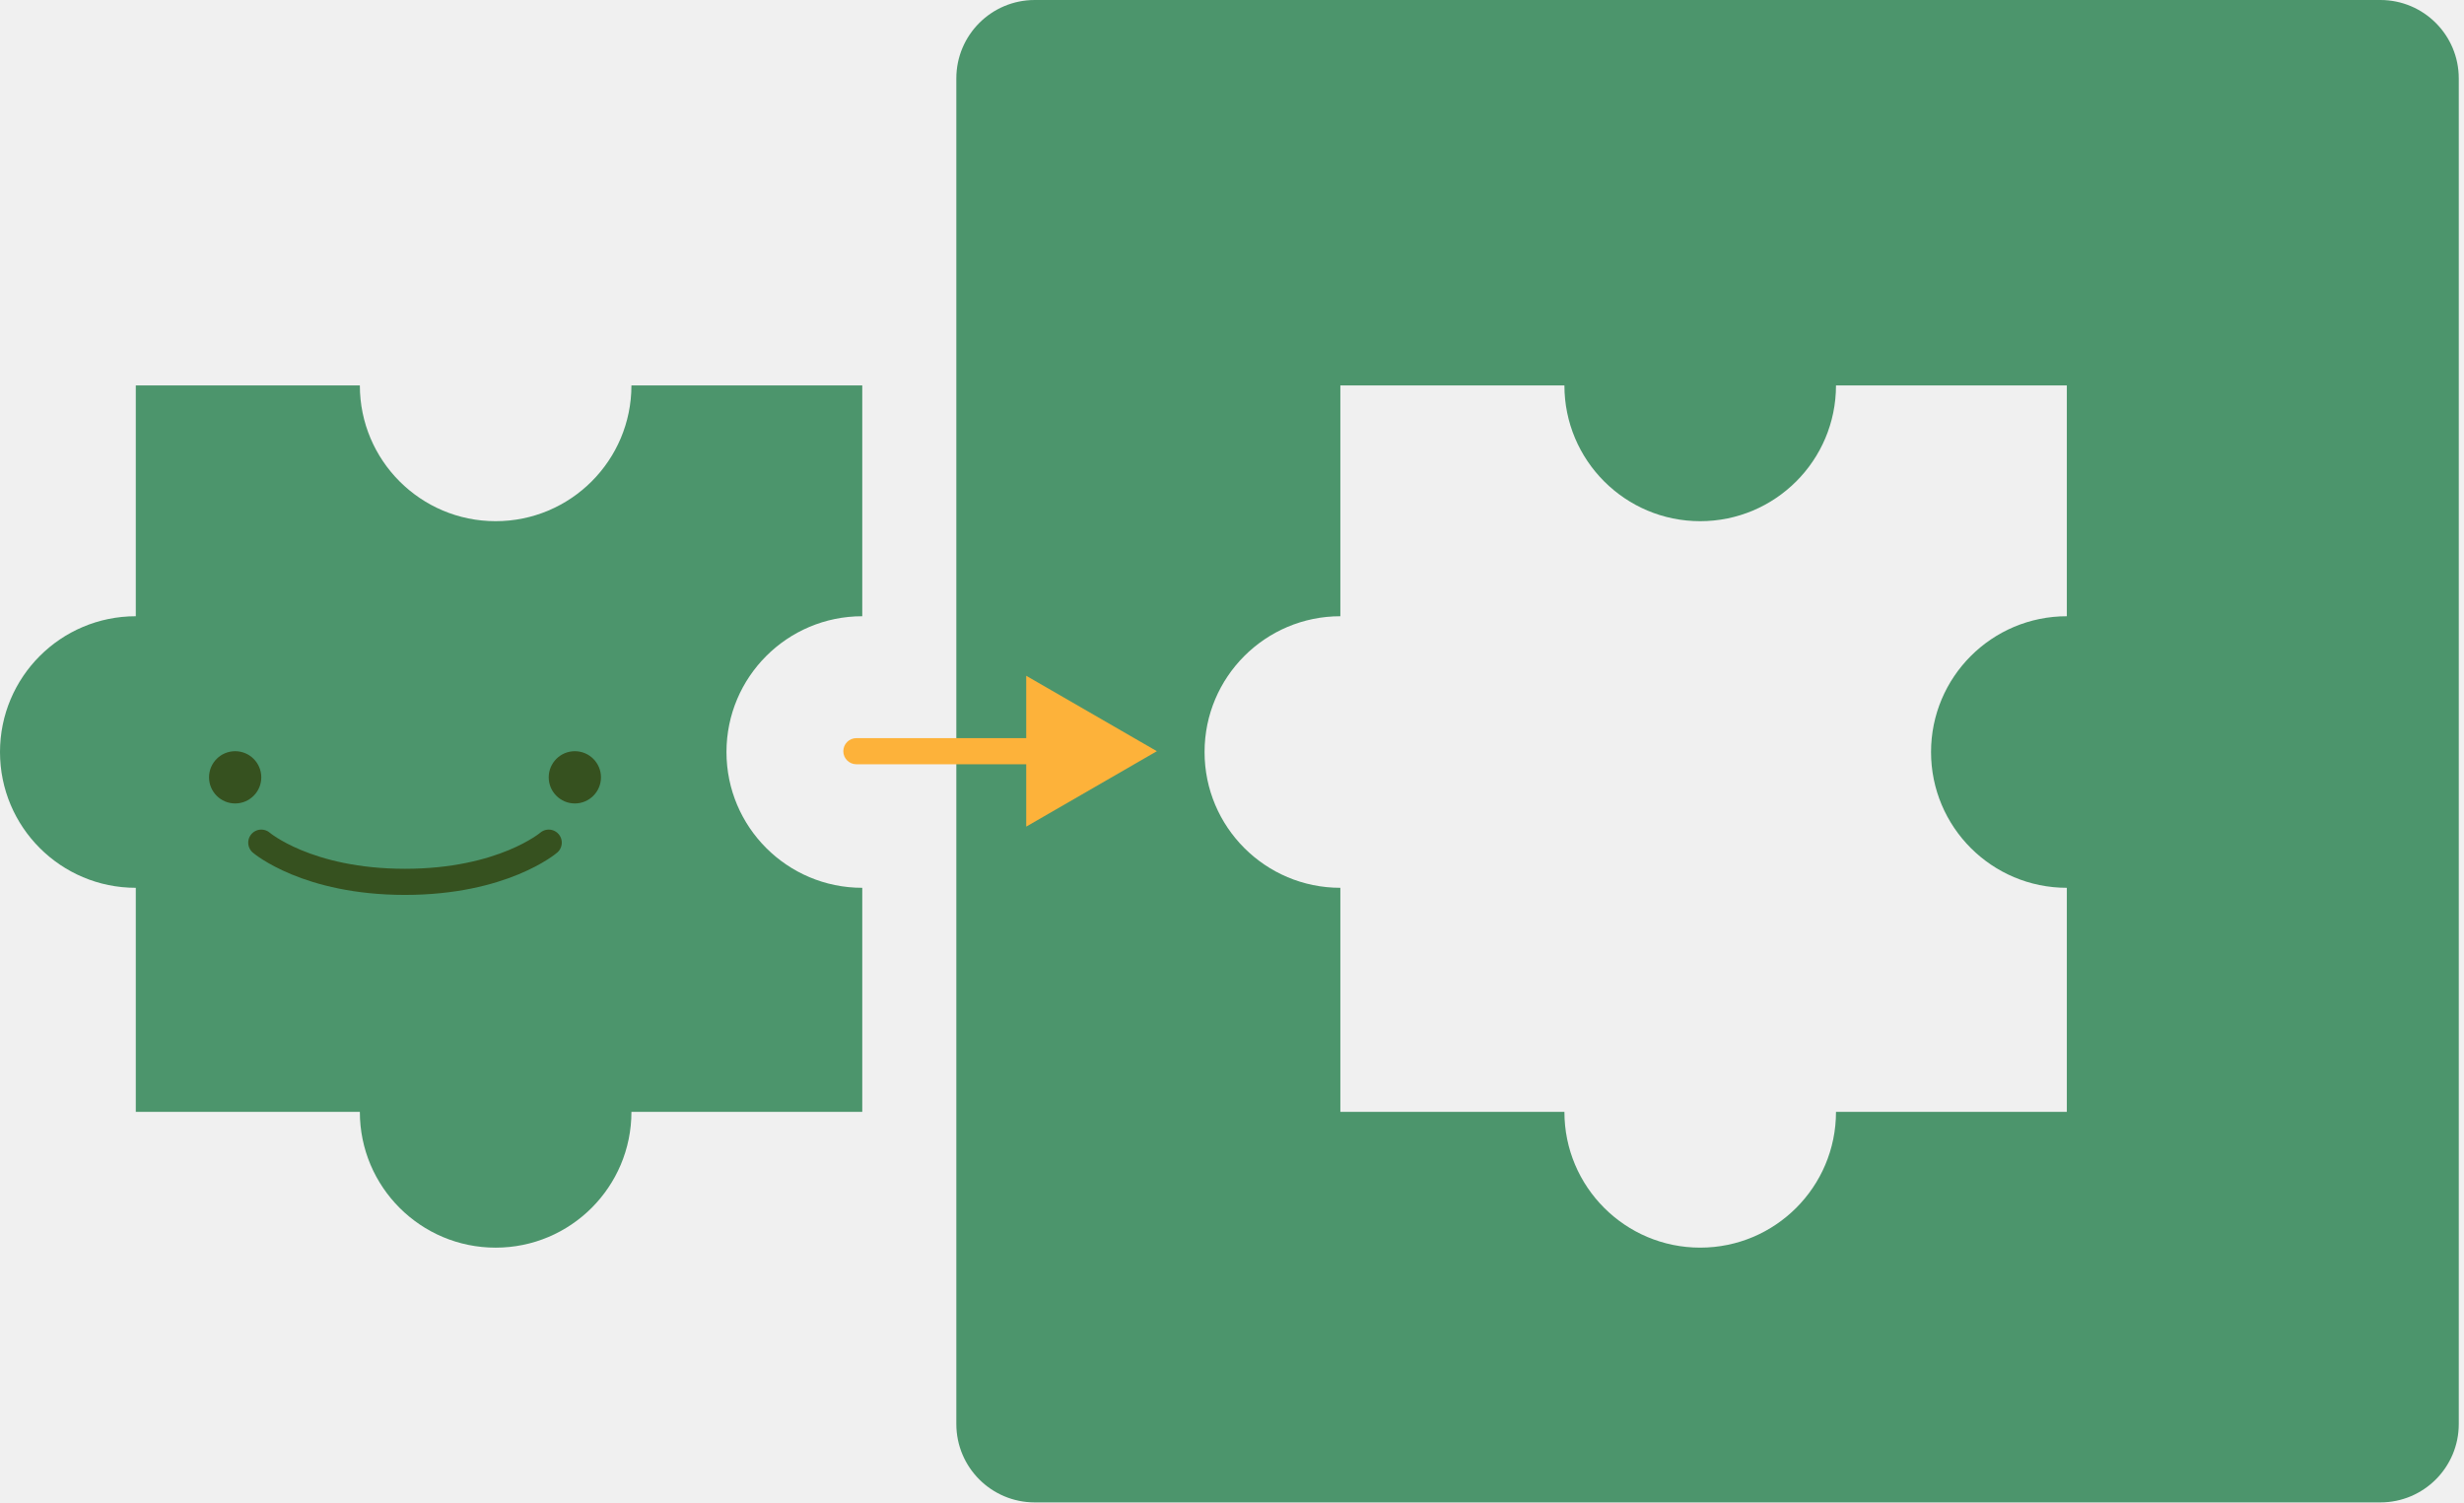
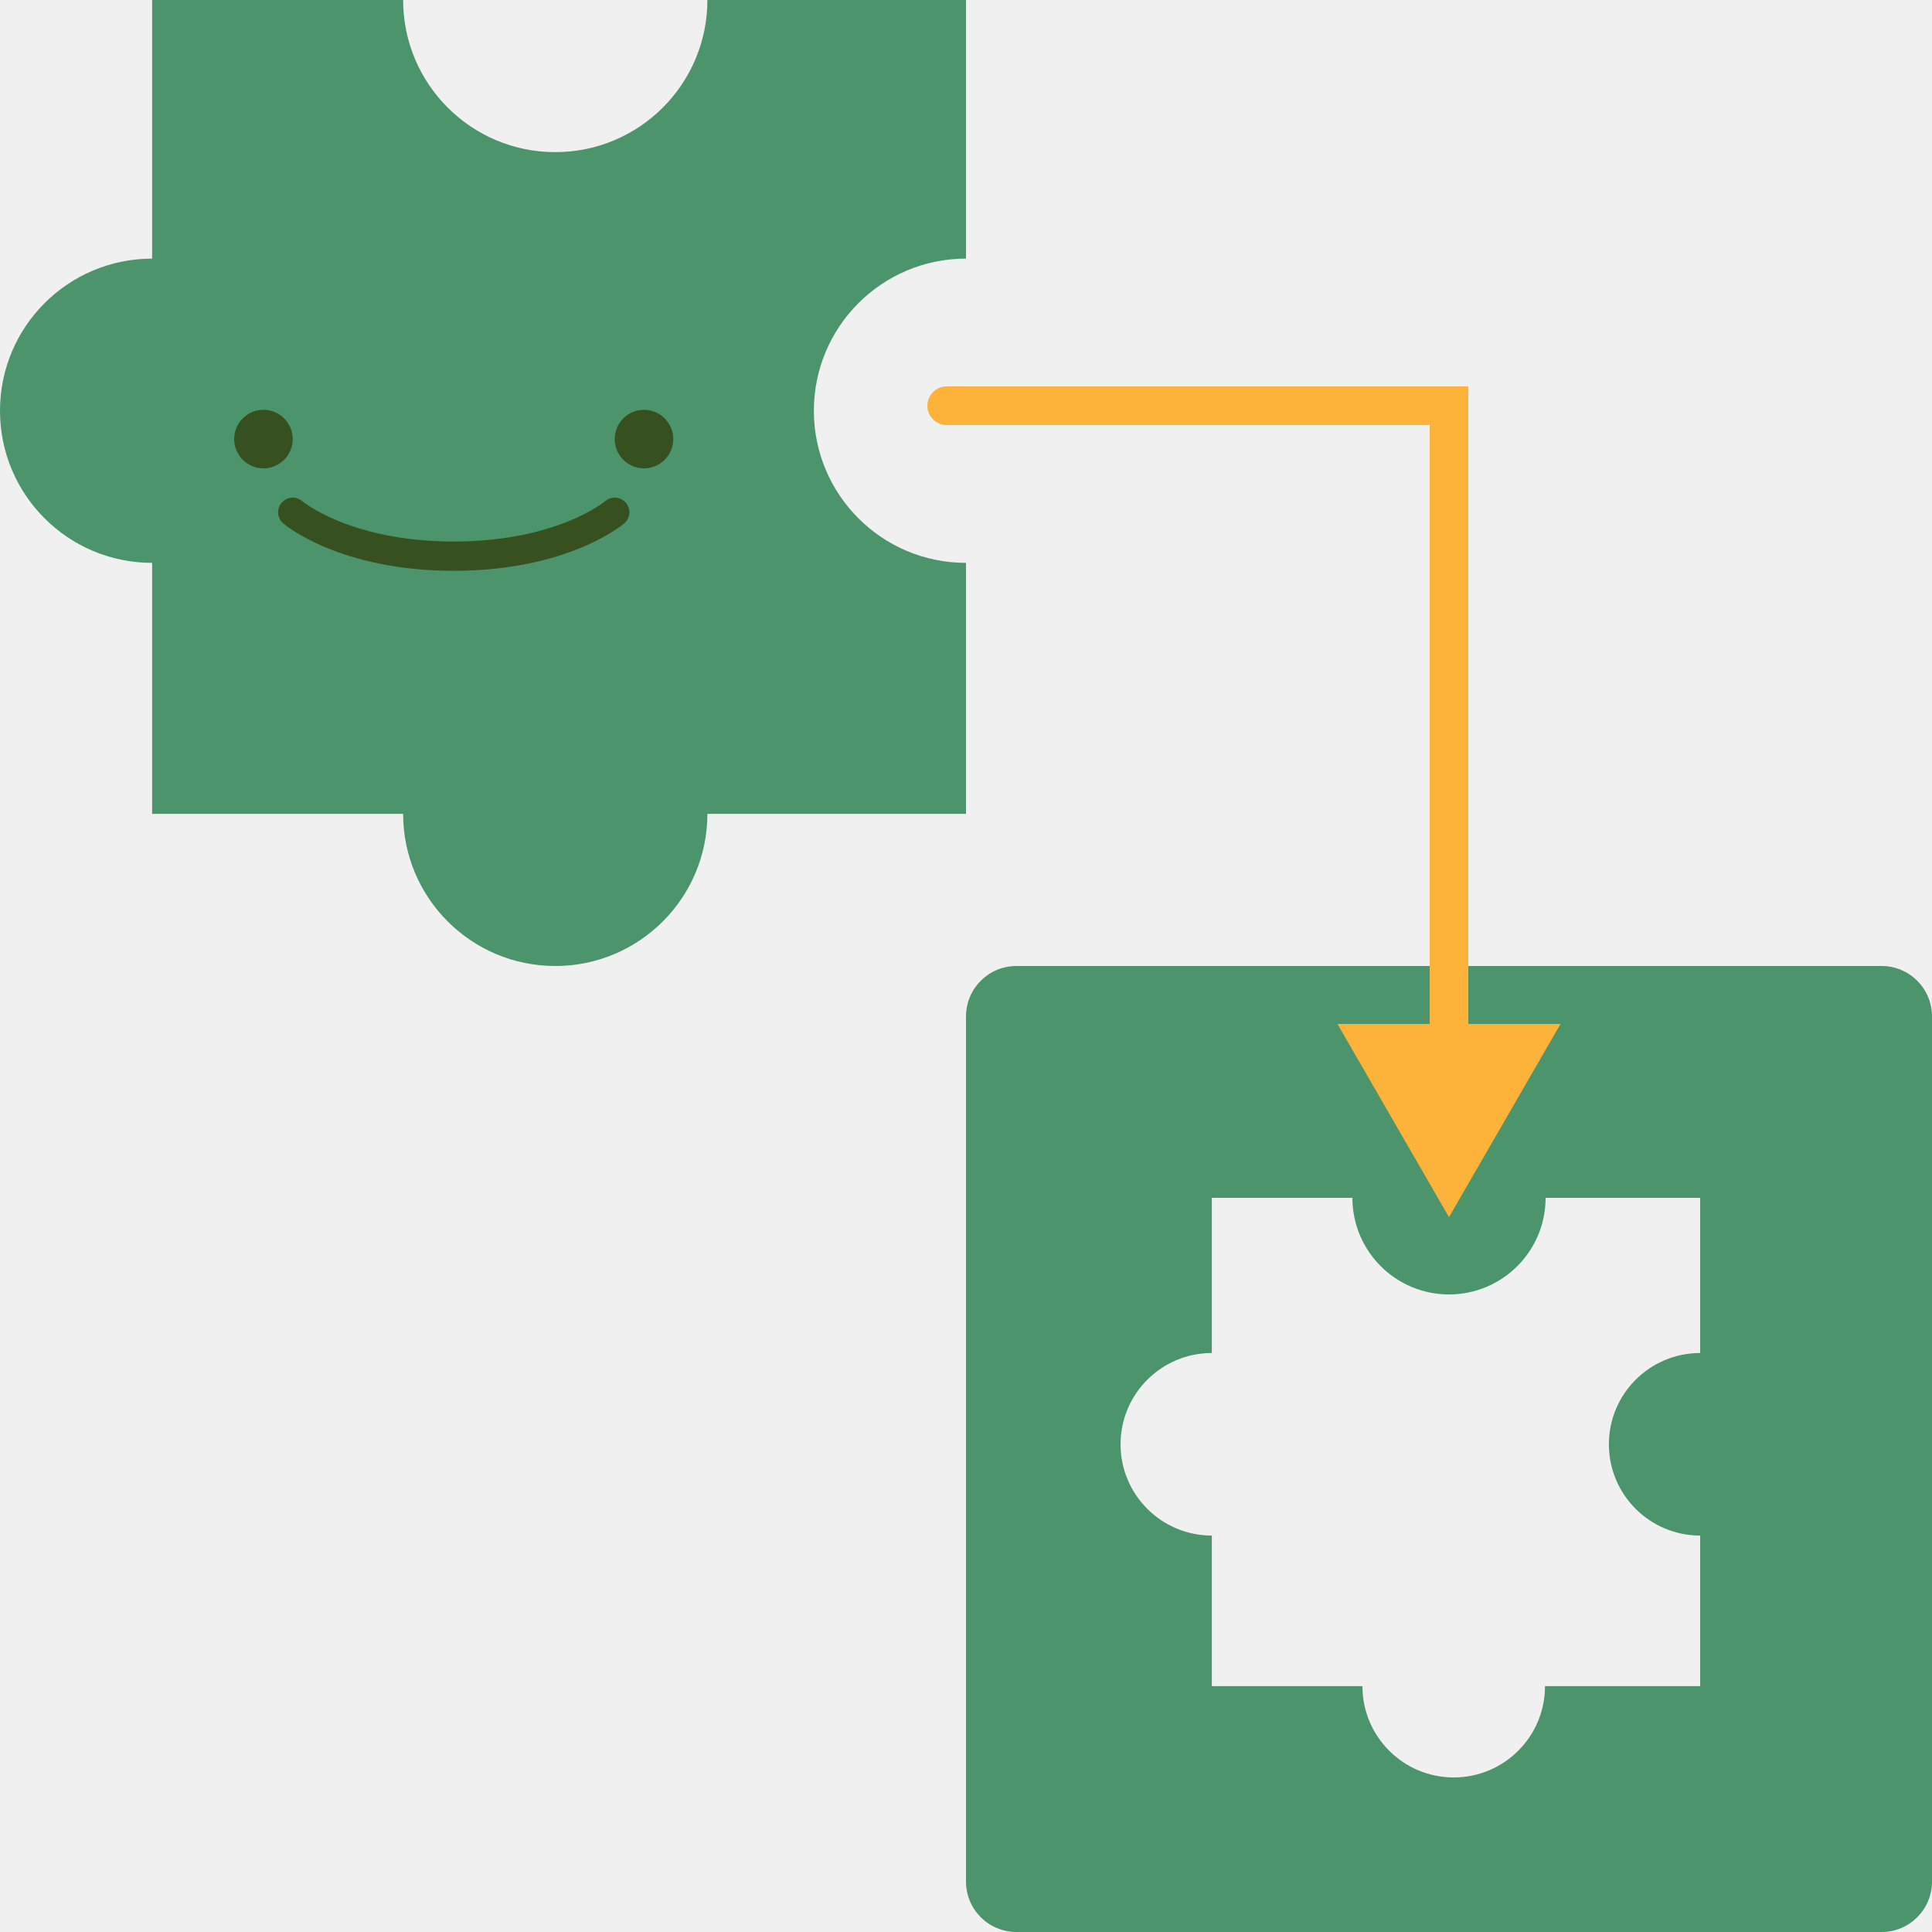
- <svg xmlns="http://www.w3.org/2000/svg" width="164" height="100" viewBox="0 0 164 100" fill="none">
-   <path fill-rule="evenodd" clip-rule="evenodd" d="M68.87 0C65.988 0 63.652 2.336 63.652 5.217V94.783C63.652 97.664 65.988 100 68.87 100H158.435C161.316 100 163.652 97.664 163.652 94.783V5.217C163.652 2.336 161.316 0 158.435 0L68.87 0ZM104.125 25.652H89.212V41.017C84.22 41.017 80.174 45.063 80.174 50.055C80.174 55.046 84.22 59.093 89.212 59.093V74.005H104.125C104.125 78.997 108.171 83.043 113.163 83.043C118.154 83.043 122.201 78.997 122.201 74.005H137.565V59.093C132.574 59.093 128.527 55.046 128.527 50.055C128.527 45.063 132.574 41.017 137.565 41.017V25.652H122.201C122.201 30.644 118.154 34.69 113.163 34.69C108.171 34.69 104.125 30.644 104.125 25.652Z" fill="#4C956C" />
-   <path fill-rule="evenodd" clip-rule="evenodd" d="M9.038 25.652H23.951C23.951 30.644 27.997 34.69 32.989 34.69C37.98 34.69 42.027 30.644 42.027 25.652H57.391L57.391 41.017C52.4 41.017 48.353 45.063 48.353 50.055C48.353 55.047 52.4 59.093 57.391 59.093L57.391 74.006H42.027C42.027 78.997 37.98 83.044 32.989 83.044C27.997 83.044 23.951 78.997 23.951 74.006H9.038V59.093C4.046 59.093 0 55.047 0 50.055C0 45.063 4.046 41.017 9.038 41.017V25.652Z" fill="#4C956C" />
-   <circle cx="15.652" cy="51.739" r="1.739" fill="#36511F" />
-   <circle cx="38.261" cy="51.739" r="1.739" fill="#36511F" />
-   <path d="M17.391 56.087C17.391 56.087 20.435 58.696 26.956 58.696C33.478 58.696 36.522 56.087 36.522 56.087" stroke="#36511F" stroke-width="1.739" stroke-linecap="round" />
-   <path d="M57 49.13C56.52 49.13 56.13 49.52 56.13 50C56.13 50.48 56.52 50.87 57 50.87L57 49.13ZM77 50L68.304 44.98L68.304 55.02L77 50ZM57 50.87L69.174 50.87L69.174 49.13L57 49.13L57 50.87Z" fill="#FDB23A" />
+ <svg xmlns="http://www.w3.org/2000/svg" width="100" height="100" viewBox="0 0 100 100" fill="none">
+   <g clip-path="url(#clip0_73_70)">
+     <path fill-rule="evenodd" clip-rule="evenodd" d="M52.609 50C51.168 50 50 51.168 50 52.609V97.391C50 98.832 51.168 100 52.609 100H97.391C98.832 100 100 98.832 100 97.391V52.609C100 51.168 98.832 50 97.391 50H52.609ZM75 67C77.761 67 80 64.761 80 62H88V70.032C85.391 70.032 83.276 72.147 83.276 74.756C83.276 77.365 85.391 79.481 88 79.481V87.276H79.969V87.276C79.969 89.885 77.853 92 75.244 92C72.635 92 70.52 89.885 70.52 87.276V87.276H62.724V79.481C60.115 79.481 58 77.365 58 74.756C58 72.147 60.115 70.032 62.724 70.032V62H70C70 64.761 72.239 67 75 67Z" fill="#4C956C" />
+     <path fill-rule="evenodd" clip-rule="evenodd" d="M7.874 0L20.866 0C20.866 4.349 24.392 7.874 28.74 7.874C33.089 7.874 36.614 4.349 36.614 0L50 0V13.386C45.651 13.386 42.126 16.911 42.126 21.26C42.126 25.609 45.651 29.134 50 29.134V42.126H36.614V42.126C36.614 46.475 33.089 50 28.74 50C24.392 50 20.866 46.475 20.866 42.126V42.126H7.874V29.134C3.525 29.134 0 25.609 0 21.26C0 16.911 3.525 13.386 7.874 13.386V0Z" fill="#4C956C" />
+     <ellipse cx="13.636" cy="22.727" rx="1.515" ry="1.515" fill="#36511F" />
+     <ellipse cx="33.333" cy="22.727" rx="1.515" ry="1.515" fill="#36511F" />
+     <path d="M15.152 26.515C15.152 26.515 17.803 28.787 23.485 28.787C29.167 28.787 31.818 26.515 31.818 26.515" stroke="#36511F" stroke-width="1.515" stroke-linecap="round" />
+     <path d="M49 20C48.448 20 48 20.448 48 21C48 21.552 48.448 22 49 22V20ZM75 21H76V20H75V21ZM75 63L80.773 53H69.227L75 63ZM49 22H75V20H49V22ZM74 21V54H76V21H74Z" fill="#FDB23A" />
+   </g>
+   <defs>
+     <clipPath id="clip0_73_70">
+       <rect width="100" height="100" fill="white" />
+     </clipPath>
+   </defs>
</svg>
